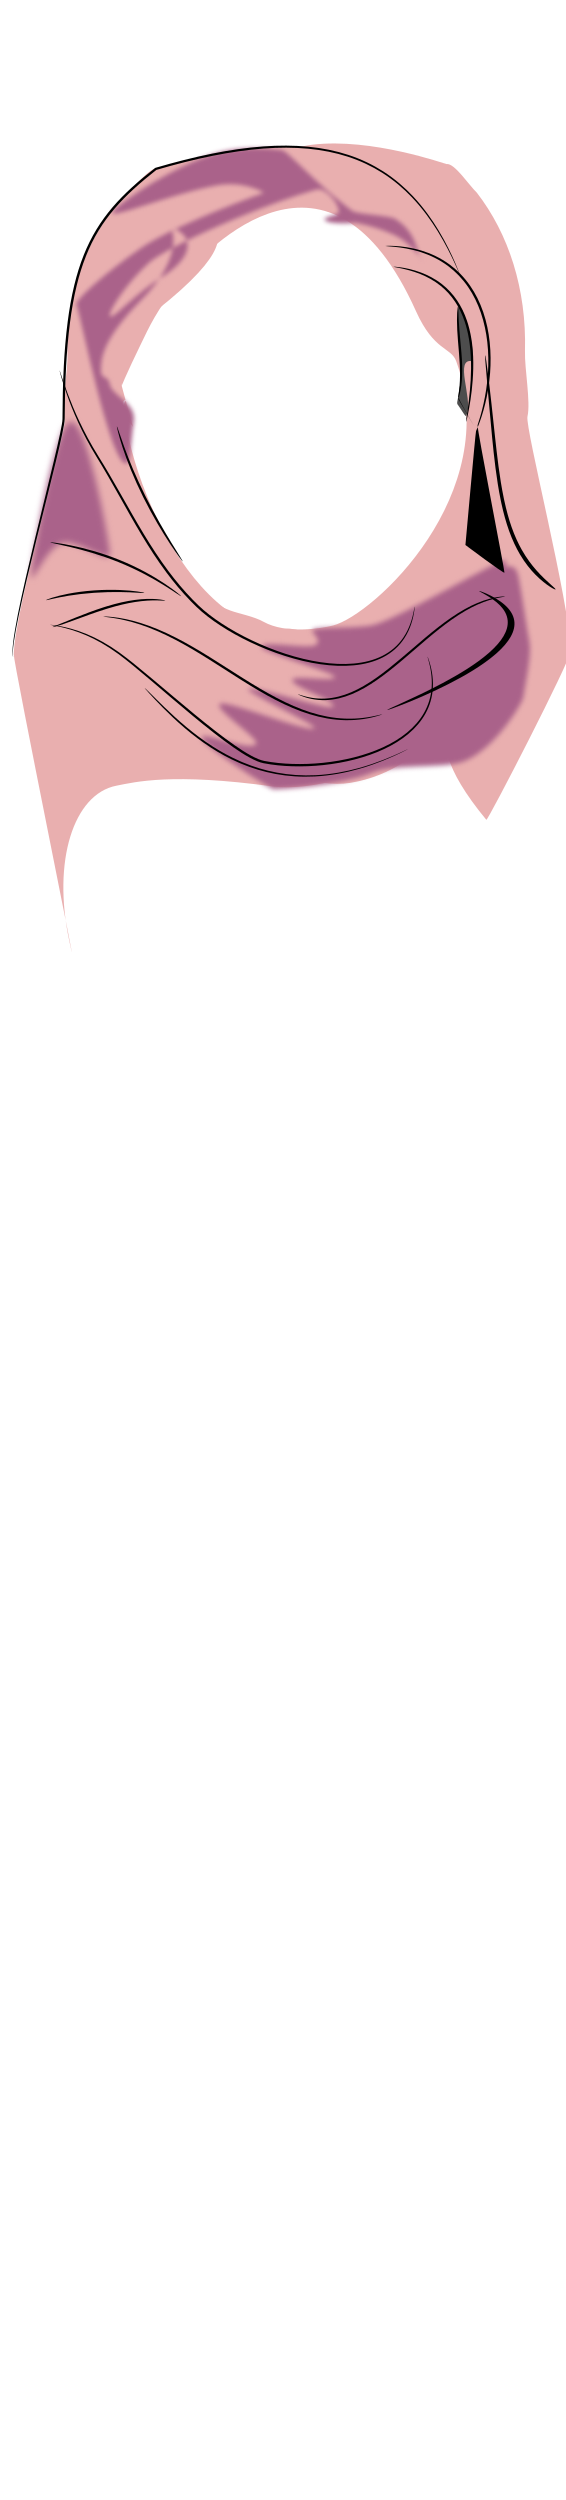
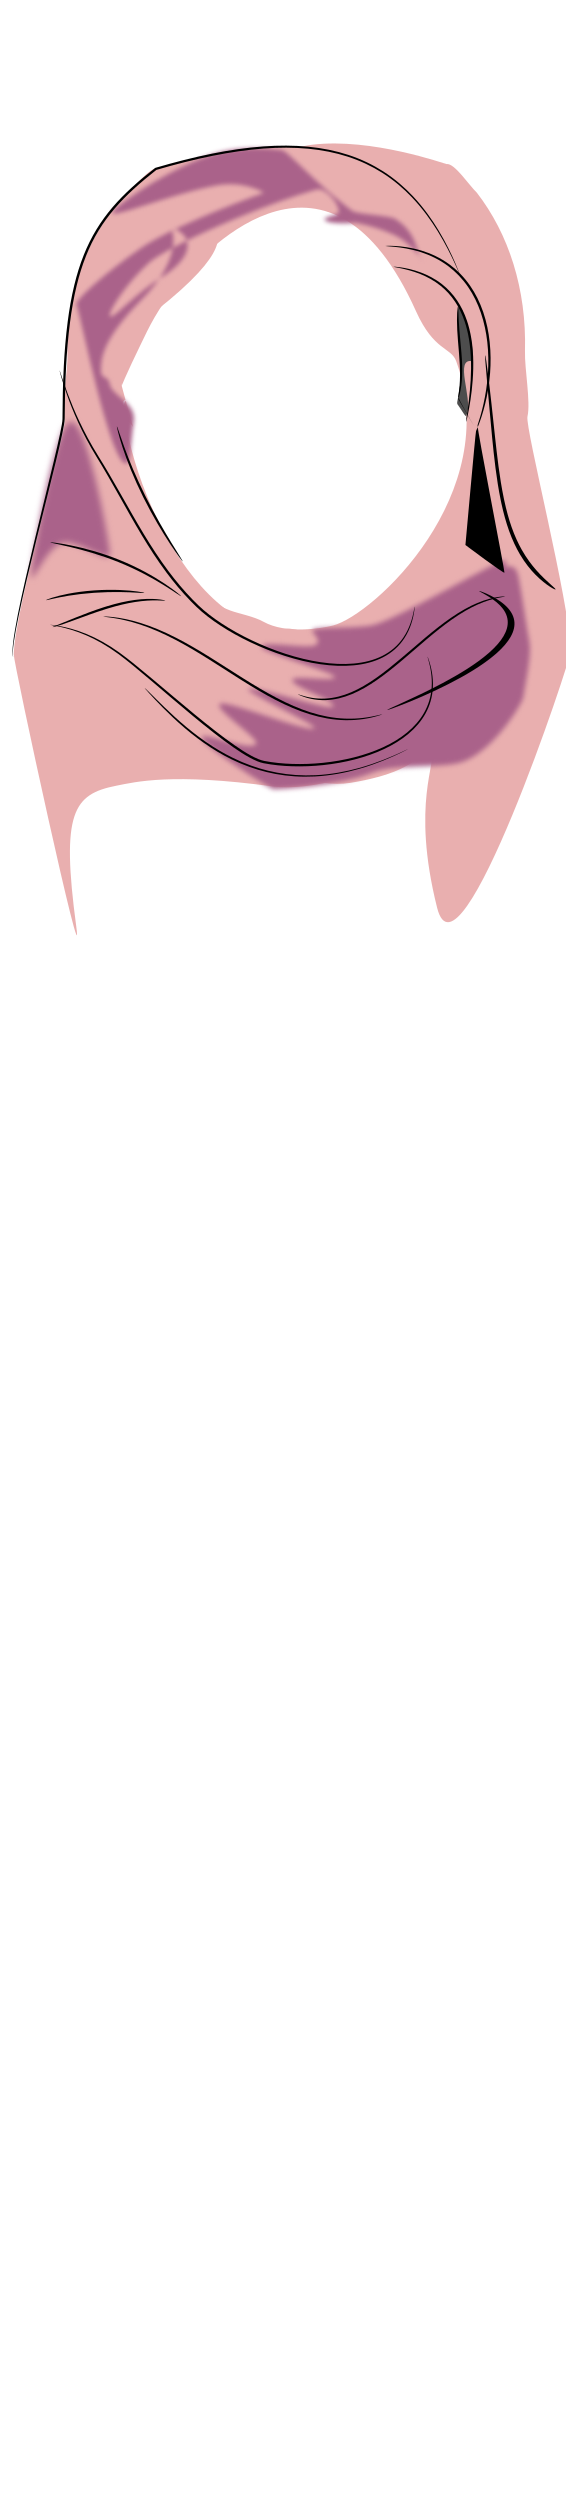
<svg xmlns="http://www.w3.org/2000/svg" id="woman" width="86" height="380" viewBox="198.424 583.794 98 380.048" preserveAspectRatio="xMidYMid meet">
  <defs id="svgEditorDefs">
    <path id="svgEditorClosePathDefs" class="lines" fill="black" style="stroke-width: 0px; stroke: none;" />
    <filter id="filter6073" color-interpolation-filters="sRGB">
      <feGaussianBlur id="feGaussianBlur6075" stdDeviation="12.932" />
    </filter>
    <filter id="filter6017" color-interpolation-filters="sRGB">
      <feGaussianBlur id="feGaussianBlur6019" stdDeviation="8.555" />
    </filter>
    <filter id="filter6041" color-interpolation-filters="sRGB">
      <feGaussianBlur id="feGaussianBlur6043" stdDeviation="10.57" />
    </filter>
  </defs>
  <g transform="matrix(0.040072, 0, 0, 0.037107, 183.7076, 599.9222)">
    <g id="g6103" transform="matrix(1.060049, 0, 0, 1.105819, -725.1187, -569.488)" style="">
-       <path id="path-2" d="M 2210.652 2698.212 C 2178.051 2702.851 2118.885 2608.404 2087.52 2577.732 C 2022.843 2491.356 1971.703 2389.412 1937.751 2275.792 C 1904.241 2163.672 1887.464 2040.192 1890.922 1909.072 C 1892.903 1833.965 1867.119 1694.252 1880.749 1632.442 C 1891.385 1585.956 1710.611 854.182 1703.9 644.112 C 1702.749 608.06 2043.218 -76.505 2048.473 -69.927 C 2404.815 376.093 2074.061 399.858 2103.893 435.605 C 2151.894 493.127 2255.237 143.765 2605.45 85.695 C 2734.02 64.376 2967.129 138.605 3059.928 255.435 C 3151.156 370.295 3104.851 527.875 3103.157 534.125 C 3101.815 539.072 3147.792 661.895 3142.22 778.985 C 3139.968 826.29 3253.655 854.161 3228.057 891.451 C 3215.917 909.132 3193.887 852.374 3091.839 813.376 C 3055.819 799.611 2997.298 789.341 2957.227 766.179 C 2864.488 712.574 2718.936 738.469 2674.774 749.999 C 2507.94 793.549 1976.2 1306.041 2171.182 1865.531 C 2192.404 1926.43 2261.284 1906.495 2335.386 2077.18 C 2686.652 2886.278 3182.223 2351.957 3298.378 2203.153 C 3393.925 2080.749 3423.207 2010.37 3458.899 1934.382 C 3676.739 1470.598 3462.57 1803.528 3534.464 1668.289 C 3554.548 1630.509 3496.085 1608.927 3488.547 1587.096 C 3485.816 1579.184 3535.101 1752.221 3547.834 1817.029 C 3567.351 1916.38 3459.834 2024.206 3433.837 2136.726 C 3425.098 2174.547 3337.332 2116.172 3319.136 2155.74 C 3304.317 2187.964 3268.112 2219.212 3256.41 2246.949 C 3231.648 2305.647 3224.307 2362.279 3202.218 2406.579 C 3159.874 2491.759 3109.674 2542.349 3104.809 2551.379 C 3080.137 2596.919 2942.943 2756.419 2758.796 2779.749 C 2515.827 2810.514 2214.379 2697.669 2210.793 2698.169 L 2210.652 2698.212 Z" style="fill: rgb(233, 175, 175);" transform="matrix(-1, 0, 0, -1, 5062.047, 2867.115)" />
+       <path id="path-2" d="M 2210.652 2698.212 C 2178.051 2702.851 2118.885 2608.404 2087.52 2577.732 C 2022.843 2491.356 1971.703 2389.412 1937.751 2275.792 C 1904.241 2163.672 1887.464 2040.192 1890.922 1909.072 C 1892.903 1833.965 1867.119 1694.252 1880.749 1632.442 C 1891.385 1585.956 1710.611 854.182 1703.9 644.112 C 1702.749 608.06 2159.788 -809.55 2249.204 -440.995 C 2357.375 4.863 2246.116 177.217 2275.948 212.964 C 2323.949 270.486 2255.237 143.765 2605.45 85.695 C 2734.02 64.376 2967.129 138.605 3059.928 255.435 C 3151.156 370.295 3104.851 527.875 3103.157 534.125 C 3101.815 539.072 3147.792 661.895 3142.22 778.985 C 3139.968 826.29 3253.655 854.161 3228.057 891.451 C 3215.917 909.132 3193.887 852.374 3091.839 813.376 C 3055.819 799.611 2997.298 789.341 2957.227 766.179 C 2864.488 712.574 2718.936 738.469 2674.774 749.999 C 2507.94 793.549 1976.2 1306.041 2171.182 1865.531 C 2192.404 1926.43 2261.284 1906.495 2335.386 2077.18 C 2686.652 2886.278 3182.223 2351.957 3298.378 2203.153 C 3393.925 2080.749 3423.207 2010.37 3458.899 1934.382 C 3676.739 1470.598 3462.57 1803.528 3534.464 1668.289 C 3554.548 1630.509 3496.085 1608.927 3488.547 1587.096 C 3485.816 1579.184 3535.101 1752.221 3547.834 1817.029 C 3567.351 1916.38 3459.834 2024.206 3433.837 2136.726 C 3425.098 2174.547 3337.332 2116.172 3319.136 2155.74 C 3304.317 2187.964 3268.112 2219.212 3256.41 2246.949 C 3231.648 2305.647 3224.307 2362.279 3202.218 2406.579 C 3159.874 2491.759 3109.674 2542.349 3104.809 2551.379 C 3080.137 2596.919 2942.943 2756.419 2758.796 2779.749 C 2515.827 2810.514 2214.379 2697.669 2210.793 2698.169 L 2210.652 2698.212 Z" style="fill: rgb(233, 175, 175);" transform="matrix(-1, 0, 0, -1, 5062.047, 2867.115)" />
      <path id="path4951-43-9" d="m2895.4 1182.2c17.458 24.121 35.041 60.107 37.864 49.098 5.044-21.691 7.102-33.901 8.706-47.002 1.91-15.594 3.176-32.45 8.067-68.057 4.918-35.798 17.593-121.85 0.682-207.78-13.806-70.154-40.637-151.55-50.738-135.22-3.295 5.329-3.849 38.325-2.116 74.568 2.527 52.847 13.856 126.72 14.065 192.08 0.138 43.025-10.688 89.5-14.429 118.88-1.332 10.463-4.43 17.871-2.102 23.422z" style="fill:#4d4d4d" />
-       <path id="path4951-8" d="M 1680 183.62 C 1641.813 178.981 1572.51 273.428 1535.77 304.1 C 1460.012 390.476 1400.11 492.42 1360.34 606.04 C 1321.089 718.16 1301.437 841.64 1305.487 972.76 C 1307.807 1047.867 1277.606 1187.58 1293.57 1249.39 C 1306.029 1295.876 1094.28 2027.65 1086.42 2237.72 C 1085.071 2273.772 1381.666 3779.181 1312.854 3447.337 C 1243.336 3112.088 1329.979 2828.879 1504.471 2793.132 C 1583.271 2776.989 1732.225 2738.067 2142.445 2796.137 C 2293.045 2817.456 2566.095 2743.227 2674.795 2626.397 C 2781.655 2511.537 2727.415 2353.957 2725.431 2347.707 C 2723.861 2342.76 2777.715 2219.937 2771.187 2102.847 C 2768.55 2055.542 2747.922 1988.837 2717.937 1951.547 C 2703.717 1933.866 2688.898 2000.332 2657.247 2039.33 C 2631.522 2071.026 2601.433 2092.491 2554.497 2115.653 C 2445.867 2169.258 2275.377 2143.363 2223.647 2131.833 C 2164.169 2118.578 2152.036 2186.778 1980.755 2069.869 C 1616.643 1821.341 1397.133 998.515 1610.728 832.595 C 2303.139 294.732 1510.635 481.666 2193.843 347.691 C 2670.968 254.128 2795.609 604.516 2903.167 768.223 C 2947.377 835.513 3338.472 1081.252 2957.186 1001.133 C 2880.911 985.105 2957.717 1156.623 2934.828 1222.283 C 2920.534 1263.293 2971.482 1286.821 2962.653 1308.652 C 2959.453 1316.564 2986.582 1268.77 3001.495 1203.962 C 3024.357 1104.611 3036.357 957.042 3005.905 844.522 C 2995.669 806.701 2999.73 765.66 2978.416 726.092 C 2961.058 693.868 2918.65 662.62 2904.944 634.883 C 2875.939 576.185 2867.339 519.553 2841.466 475.253 C 2791.866 390.073 2733.066 339.483 2727.366 330.453 C 2698.466 284.913 2537.766 125.413 2322.066 102.083 C 2037.466 71.318 1684.366 184.163 1680.166 183.663 L 1680 183.62 Z" style="fill:#e9afaf" />
+       <path id="path4951-8" d="M 1680 183.62 C 1641.813 178.981 1572.51 273.428 1535.77 304.1 C 1460.012 390.476 1400.11 492.42 1360.34 606.04 C 1321.089 718.16 1301.437 841.64 1305.487 972.76 C 1307.807 1047.867 1277.606 1187.58 1293.57 1249.39 C 1306.029 1295.876 1094.28 2027.65 1086.42 2237.72 C 1085.071 2273.772 1377.7 3665.075 1341.53 3387.966 C 1278.387 2904.208 1329.979 2828.879 1504.471 2793.132 C 1583.271 2776.989 1732.225 2738.067 2142.445 2796.137 C 2293.045 2817.456 2566.095 2743.227 2674.795 2626.397 C 2781.655 2511.537 2727.415 2353.957 2725.431 2347.707 C 2723.861 2342.76 2777.715 2219.937 2771.187 2102.847 C 2768.55 2055.542 2747.922 1988.837 2717.937 1951.547 C 2703.717 1933.866 2688.898 2000.332 2657.247 2039.33 C 2631.522 2071.026 2601.433 2092.491 2554.497 2115.653 C 2445.867 2169.258 2275.377 2143.363 2223.647 2131.833 C 2164.169 2118.578 2152.036 2186.778 1980.755 2069.869 C 1616.643 1821.341 1397.133 998.515 1610.728 832.595 C 2303.139 294.732 1510.635 481.666 2193.843 347.691 C 2670.968 254.128 2795.609 604.516 2903.167 768.223 C 2947.377 835.513 3338.472 1081.252 2957.186 1001.133 C 2880.911 985.105 2957.717 1156.623 2934.828 1222.283 C 2920.534 1263.293 2971.482 1286.821 2962.653 1308.652 C 2959.453 1316.564 2986.582 1268.77 3001.495 1203.962 C 3024.357 1104.611 3036.357 957.042 3005.905 844.522 C 2995.669 806.701 2999.73 765.66 2978.416 726.092 C 2961.058 693.868 2918.65 662.62 2904.944 634.883 C 2875.939 576.185 2867.339 519.553 2841.466 475.253 C 2791.866 390.073 2733.066 339.483 2727.366 330.453 C 2698.466 284.913 2537.766 125.413 2322.066 102.083 C 2037.466 71.318 1684.366 184.163 1680.166 183.663 L 1680 183.62 Z" style="fill:#e9afaf" />
      <path id="path4951" d="M 1320.2 1255.8 C 1252.804 1255.8 1156.71 1867.89 1156.71 1910.58 C 1156.71 1953.264 1228.603 1766.38 1296 1766.38 C 1363.396 1766.38 1478.43 1858.346 1478.43 1815.662 C 1478.43 1807.521 1475.126 1782.121 1469.31 1746.34 C 1444.634 1594.516 1374.74 1255.802 1320.2 1255.802 L 1320.2 1255.8 Z" style="filter: url(#filter6073); fill: rgb(170, 98, 138);" />
      <path id="path4951-4" d="M 1481.58 812.595 C 1460.681 814.069 1527.564 692.375 1634.6 588.895 C 1714.073 512.066 2125.23 331.065 2323.67 275.935 C 2351.517 268.199 2409.668 326.572 2412.482 370.216 C 2413.552 386.818 2345.111 391.448 2354.179 403.934 C 2370.542 426.464 2476.588 417.625 2477.959 416.857 C 2480.035 415.691 2568.83 434.085 2640.289 469.438 C 2712.994 505.408 2762.879 590.038 2750.159 574.268 C 2728.071 546.893 2733.413 457.208 2640.709 399.838 C 2619.408 386.658 2484.159 380.276 2466.629 366.599 C 2305.759 241.059 2195.439 103.099 2176.609 109.599 C 2174.845 110.208 2024.709 82.496 1890.959 129.975 C 1696.279 199.083 1494.499 353.485 1488.329 372.065 C 1477.559 404.437 1729.649 293.751 1914.699 259.025 C 2024.679 238.386 2109.119 289.226 2105.729 290.471 C 1970.029 340.38 1713.669 446.551 1607.349 522.181 C 1463.109 624.781 1333.989 743.671 1342.299 763.321 C 1358.909 802.64 1477.469 1433.131 1544.869 1433.131 C 1564.144 1433.131 1562.575 1351.05 1575.959 1256.961 C 1587.81 1173.656 1485.057 1148.901 1477.181 1095.401 C 1472.07 1060.695 1441.178 1078.916 1442.347 1040.351 C 1443.436 1004.413 1434.22 922.284 1609.6 739.494 C 1773.88 568.264 1732.979 455.925 1732.979 449.805 C 1732.979 421.348 1900.19 508.666 1686.76 648.656 C 1580.06 718.645 1503.99 811.006 1481.58 812.586 L 1481.58 812.595 Z" style="filter: url(#filter6017); fill: rgb(170, 98, 138);" />
      <path id="path4951-44" d="M 3092.765 1840.841 C 3061.746 1835.466 2631.907 2104.76 2538.76 2117.74 C 2437.88 2131.789 2302.74 2119.656 2302.74 2140.707 C 2302.74 2144.301 2357.559 2194.421 2303.361 2203.09 C 2250.289 2211.579 2088.071 2178.311 2097.891 2210.301 C 2103.273 2227.83 2401.121 2319.562 2396.441 2334.461 C 2389.139 2357.727 2220.811 2322.297 2222.131 2347.869 C 2223.605 2376.456 2407.221 2437.613 2388.881 2459.259 C 2372.573 2478.5 2053.281 2363.693 2042.151 2385.048 C 2034.914 2398.938 2324.861 2538.388 2313.361 2549.918 C 2289.707 2573.66 1941.121 2423.028 1925.511 2448.588 C 1908.371 2476.654 2092.121 2594.658 2074.461 2616.988 C 2047.9 2650.563 1855.011 2561.497 1852.321 2589.134 C 1849.352 2619.656 2134.221 2807.644 2145.761 2807.644 C 2170.052 2807.644 2419.581 2793.296 2548.011 2738.53 C 2640.336 2699.161 2830.977 2721.146 2911.657 2693.85 C 3047.055 2648.041 3164.298 2437.119 3164.298 2419.529 C 3164.298 2404.226 3200.604 2245.405 3189.18 2187.058 C 3182.215 2151.487 3153.568 1953.095 3144.854 1911.764 C 3132.344 1852.432 3105.635 1870.903 3092.765 1868.673 L 3092.765 1840.841 Z" style="filter:url(#filter6041);fill:#aa628a" />
      <path id="path3116" style="color:#000000;fill:#000000" d="m2633.9 602.21c0.042-0.333 2.808-0.337 8.046 0.073s12.951 1.233 22.837 2.758c9.886 1.525 21.948 3.752 35.781 7.171 13.833 3.419 29.44 8.032 46.251 14.54 13.53 5.239 27.82 11.744 42.367 19.872 14.546 8.128 29.348 17.881 43.744 29.605 11.267 9.182 22.238 19.559 32.625 31.095s20.19 24.233 29.109 37.979c8.211 12.66 15.68 26.169 22.34 40.37 6.66 14.2 12.513 29.092 17.531 44.469 1.64 5.025 3.194 10.101 4.663 15.223 7.886 27.493 12.97 55.026 16.202 81.745 4.496 37.146 5.483 72.771 4.78 105.72-0.72 33.674-3.158 64.585-6.184 91.97-3.026 27.386-6.638 51.248-9.998 70.878-3.361 19.63-6.473 35.029-8.798 45.505-2.326 10.476-3.867 16.03-4.344 15.94-0.477-0.089 0.14-5.816 1.588-16.433 1.448-10.617 3.728-26.126 6.319-45.804 2.592-19.679 5.497-43.529 7.904-70.813s4.31-58.002 4.604-91.377c0.289-32.65-0.983-67.832-5.596-104.39-3.32-26.291-8.369-53.3-16.084-80.191-1.437-5.01-2.955-9.972-4.554-14.882-4.893-15.018-10.562-29.545-16.988-43.387-6.426-13.842-13.609-26.998-21.497-39.321-8.556-13.374-17.954-25.757-27.912-37.04s-20.476-21.465-31.283-30.512c-13.803-11.563-28.053-21.279-42.098-29.471-14.045-8.191-27.885-14.858-41.018-20.332-16.326-6.806-31.55-11.812-45.076-15.689-13.526-3.877-25.358-6.625-35.063-8.712-9.705-2.087-17.287-3.513-22.419-4.549-5.132-1.036-7.817-1.684-7.776-2.017z" />
      <path id="path3120" style="color:#000000;fill:#000000" d="m2904.5 632.72c-0.191 0.075-2.039-4.109-5.549-12.265-3.51-8.157-8.68-20.289-15.719-36.015-7.039-15.726-15.943-35.05-27.157-57.436s-24.734-47.84-41.296-75.593c-12.969-21.73-27.822-44.874-45.046-68.789-17.225-23.915-36.821-48.606-59.411-73.167-16.747-18.21-35.161-36.327-55.393-53.844-20.232-17.518-42.283-34.437-66.277-50.138-20.675-13.533-42.788-26.141-66.24-37.542-23.451-11.401-48.241-21.595-74.2-30.29-24.927-8.351-50.916-15.333-77.789-20.911-26.874-5.578-54.633-9.753-83.047-12.539-29.265-2.869-59.224-4.286-89.741-4.355-30.518-0.069-61.594 1.208-93.07 3.661-33.563 2.617-67.586 6.569-101.99 11.708-34.401 5.139-69.18 11.465-104.25 18.776-37.755 7.829-75.849 16.81-114.23 26.8-38.384 9.99-77.058 20.987-115.98 32.807-31.521 25.679-62.768 52.409-92.795 81.011-27.517 26.103-54.019 53.777-78.486 83.526-23.251 28.269-44.641 58.442-63.514 90.401-0.247 0.418-0.493 0.836-0.739 1.254-20.02 34.064-36.892 69.638-50.957 105.94-16.075 41.492-28.541 83.92-38.526 126.43-12.007 51.122-20.463 102.36-26.883 153.05-7.967 62.913-12.788 124.99-16.02 185.73-4.104 77.132-5.609 152.11-5.972 224.42-0.024 3.508-0.353 6.882-0.731 10.121-0.546 4.751-1.249 9.436-2.002 14.066-2.169 13.345-4.772 26.475-7.436 39.448-3.667 17.856-7.531 35.467-11.431 52.86-4.862 21.685-9.799 43.042-14.72 64.078-12.396 52.992-24.684 103.97-36.46 152.83-14.518 60.233-28.298 117.24-41.065 170.7-14.747 61.749-28.153 118.76-39.954 170.5-6.56 28.762-12.641 55.888-18.172 81.292-5.532 25.404-10.516 49.084-14.948 70.94-4.729 23.324-8.812 44.568-12.208 63.615-3.543 19.87-6.339 37.339-8.355 52.269-1.047 7.754-1.884 14.819-2.512 21.174-0.652 6.613-1.077 12.452-1.287 17.492-0.227 5.478-0.198 9.999 0.011 13.536 0.094 1.566 0.208 2.94 0.345 4.112 0.137 1.172 0.295 2.144 0.441 2.921 0.29 1.554 0.503 2.335 0.421 2.363-0.082 0.028-0.457-0.701-0.92-2.242-0.231-0.77-0.477-1.745-0.703-2.926-0.225-1.181-0.426-2.568-0.602-4.142-0.401-3.564-0.623-8.143-0.58-13.662 0.04-5.083 0.296-10.975 0.784-17.633 0.469-6.401 1.149-13.515 2.042-21.314 1.719-15.016 4.224-32.584 7.484-52.536 3.125-19.129 6.942-40.459 11.412-63.861 4.189-21.928 8.937-45.683 14.238-71.158 5.302-25.476 11.158-52.673 17.5-81.497 11.409-51.858 24.446-108.99 38.846-170.83 12.467-53.546 25.965-110.63 40.218-170.92 11.562-48.911 23.646-99.925 35.848-152.92 4.844-21.039 9.703-42.387 14.488-64.051 3.839-17.38 7.638-34.953 11.236-52.743 2.617-12.942 5.16-25.961 7.258-39.109 0.727-4.562 1.399-9.112 1.907-13.658 0.347-3.151 0.649-6.202 0.648-9.147 0.168-72.404 1.507-147.53 5.478-224.88 3.126-60.905 7.872-123.22 15.798-186.45 6.385-50.949 14.85-102.53 26.915-154.09 10.033-42.88 22.61-85.755 38.865-127.77 14.227-36.772 31.327-72.834 51.642-107.41 0.25-0.425 0.5-0.849 0.75-1.273 19.156-32.433 40.847-63.026 64.416-91.658 24.798-30.123 51.594-58.083 79.366-84.387 30.87-29.12 62.885-56.286 95.102-82.318 39.333-11.969 78.434-23.106 117.25-33.225 38.818-10.118 77.354-19.217 115.55-27.152 35.241-7.282 70.211-13.569 104.82-18.659 34.608-5.09 68.855-8.983 102.66-11.534 31.698-2.393 63.018-3.591 93.792-3.426 30.775 0.165 61.004 1.692 90.548 4.686 28.69 2.907 56.728 7.23 83.881 12.977 27.152 5.748 53.419 12.92 78.618 21.478 26.246 8.916 51.294 19.351 74.976 31.007s45.998 24.532 66.848 38.34c24.193 16.024 46.387 33.257 66.715 51.077 20.329 17.82 38.793 36.228 55.552 54.715 22.601 24.932 42.145 49.951 59.271 74.16s31.834 47.613 44.627 69.576c16.338 28.049 29.591 53.754 40.511 76.363s19.502 42.127 26.203 58.031c6.7 15.904 11.515 28.198 14.658 36.51 3.144 8.312 4.616 12.644 4.425 12.719z" />
      <path id="path3892" style="color: rgb(0, 0, 0); fill: rgb(0, 0, 0);" d="M 1707.13 2172.682 C 1707.681 2172.613 1712.061 2182.693 1719.697 2201.178 C 1723.515 2210.42 1728.15 2221.762 1733.598 2234.979 C 1739.047 2248.192 1745.307 2263.281 1752.469 2279.997 L 1752.469 2279.997 C 1759.564 2296.558 1767.537 2314.723 1776.549 2334.237 C 1785.562 2353.752 1795.611 2374.617 1806.953 2396.559 C 1816.442 2414.918 1826.83 2434.035 1838.334 2453.719 C 1849.838 2473.403 1862.462 2493.653 1876.465 2514.261 C 1899.481 2548.132 1926.184 2583.001 1958.323 2617.495 C 1960.719 2620.066 1963.136 2622.624 1965.573 2625.168 C 1982.448 2642.792 2000.301 2659.769 2019.165 2675.872 C 2038.029 2691.975 2057.905 2707.203 2078.738 2721.388 C 2100.145 2735.964 2122.554 2749.418 2145.728 2761.546 C 2169.961 2774.232 2195.028 2785.466 2220.411 2795.13 C 2250.181 2806.466 2280.442 2815.591 2309.96 2822.758 C 2339.475 2829.927 2368.248 2835.139 2395.335 2838.803 C 2414.254 2841.363 2432.339 2843.192 2449.343 2844.5 C 2466.349 2845.807 2482.274 2846.594 2496.935 2847.046 C 2514.716 2847.592 2530.643 2847.651 2544.504 2847.506 C 2558.362 2847.36 2570.157 2847.012 2579.717 2846.665 C 2589.278 2846.32 2596.609 2845.979 2601.557 2845.772 C 2606.506 2845.565 2609.074 2845.495 2609.099 2845.616 C 2609.127 2845.734 2606.61 2846.042 2601.701 2846.48 C 2596.789 2846.918 2589.484 2847.49 2579.922 2848.058 C 2570.359 2848.627 2558.538 2849.194 2544.616 2849.551 C 2530.692 2849.906 2514.663 2850.051 2496.73 2849.695 C 2481.941 2849.401 2465.858 2848.764 2448.655 2847.592 C 2431.454 2846.42 2413.134 2844.713 2393.94 2842.258 C 2366.449 2838.739 2337.211 2833.637 2307.186 2826.528 C 2277.162 2819.419 2246.351 2810.303 2216.019 2798.915 C 2190.17 2789.211 2164.65 2777.907 2140.005 2765.128 C 2116.438 2752.904 2093.666 2739.341 2071.951 2724.644 C 2050.823 2710.344 2030.684 2694.993 2011.601 2678.764 C 1992.52 2662.536 1974.494 2645.432 1957.5 2627.687 C 1955.046 2625.124 1952.614 2622.548 1950.202 2619.96 C 1917.848 2585.235 1891.079 2550.149 1868.136 2516.097 C 1854.175 2495.377 1841.635 2475.023 1830.251 2455.243 C 1818.867 2435.465 1808.638 2416.262 1799.341 2397.823 C 1788.228 2375.782 1778.449 2354.83 1769.747 2335.237 C 1761.046 2315.643 1753.42 2297.406 1746.704 2280.777 L 1746.704 2280.777 C 1739.925 2263.99 1734.078 2248.836 1729.071 2235.558 C 1724.063 2222.28 1719.894 2210.875 1716.563 2201.57 C 1709.902 2182.96 1706.579 2172.749 1707.13 2172.681 Z" transform="matrix(0.925192, -0.404304, 0.356218, 0.925192, -733.1245, 1060.388)" />
      <path id="path4152" style="color: rgb(0, 0, 0); fill: rgb(0, 0, 0);" d="M 1456.3 1310.001 C 1456.92 1309.698 1461.313 1317.318 1469.045 1331.158 C 1476.777 1344.998 1487.886 1365.044 1502.238 1389.431 C 1516.59 1413.818 1534.211 1442.535 1554.805 1473.753 C 1575.399 1504.971 1598.977 1538.682 1624.824 1573.224 C 1625.846 1574.589 1626.869 1575.953 1627.89 1577.312 C 1653.465 1611.322 1678.804 1642.927 1702.42 1671.178 C 1726.036 1699.429 1747.919 1724.332 1766.505 1745.052 C 1785.091 1765.772 1800.37 1782.319 1810.838 1793.846 C 1821.306 1805.372 1826.953 1811.891 1826.47 1812.374 C 1825.987 1812.857 1819.418 1807.258 1808.085 1796.545 C 1796.752 1785.832 1780.665 1769.991 1761.359 1749.822 C 1742.053 1729.653 1719.537 1705.146 1695.428 1677.107 C 1671.318 1649.069 1645.625 1617.491 1619.901 1583.324 C 1618.874 1581.959 1617.846 1580.59 1616.818 1579.216 C 1590.836 1544.5 1567.356 1510.436 1547.079 1478.776 C 1526.802 1447.115 1509.718 1417.864 1496.09 1392.92 C 1482.462 1367.976 1472.266 1347.349 1465.58 1332.928 C 1458.894 1318.507 1455.681 1310.306 1456.3 1310.003 Z" transform="matrix(0.979922, 0.212412, -0.187149, 0.979922, 325.1314, -317.2995)" />
      <path id="path4156" style="color: rgb(0, 0, 0); fill: rgb(0, 0, 0);" d="M 1273.3 1039.5 C 1273.484 1039.449 1274.308 1041.719 1275.764 1046.178 C 1277.22 1050.636 1279.31 1057.284 1282.079 1065.97 C 1287.616 1083.343 1295.837 1108.896 1307.587 1141.219 C 1319.337 1173.543 1334.633 1212.647 1354.755 1256.729 C 1374.878 1300.809 1399.842 1349.87 1431.152 1401.599 C 1446.317 1426.659 1461.695 1453.081 1477.337 1480.692 C 1492.979 1508.302 1508.885 1537.102 1525.209 1566.855 C 1539.514 1592.928 1554.146 1619.737 1569.296 1647.078 C 1584.446 1674.42 1600.113 1702.294 1616.554 1730.462 C 1646.789 1782.258 1679.641 1835.092 1716.964 1886.832 C 1746.782 1928.17 1779.515 1968.792 1815.702 2007.322 C 1823.102 2015.201 1830.598 2022.941 1838.188 2030.533 C 1867.375 2059.742 1899.838 2084.845 1933.089 2107.517 C 1973.059 2134.759 2014.365 2158.267 2055.799 2178.779 C 2102.119 2201.708 2148.632 2220.827 2194.499 2236.179 C 2218.836 2244.323 2242.993 2251.419 2266.851 2257.363 C 2290.709 2263.306 2314.269 2268.096 2337.419 2271.687 C 2361.12 2275.36 2384.406 2277.798 2407.04 2278.79 C 2429.674 2279.781 2451.656 2279.326 2472.807 2277.356 C 2494.233 2275.363 2514.762 2271.786 2534.027 2266.56 C 2553.857 2261.18 2572.343 2254.054 2589.04 2245.397 C 2607.036 2236.067 2622.945 2224.963 2636.505 2212.877 C 2636.505 2212.877 2636.505 2212.877 2636.505 2212.877 C 2644.464 2205.786 2651.622 2198.357 2658.037 2190.801 C 2664.452 2183.245 2670.126 2175.561 2675.131 2167.921 C 2681.914 2157.568 2687.482 2147.305 2692.138 2137.456 C 2696.794 2127.606 2700.537 2118.168 2703.62 2109.361 C 2707.633 2097.894 2710.54 2087.494 2712.782 2078.414 C 2715.024 2069.334 2716.599 2061.572 2717.789 2055.286 C 2718.979 2049 2719.784 2044.189 2720.358 2040.96 C 2720.932 2037.731 2721.276 2036.083 2721.435 2036.102 C 2721.594 2036.121 2721.563 2037.806 2721.298 2041.081 C 2721.032 2044.357 2720.531 2049.226 2719.635 2055.59 C 2718.738 2061.955 2717.448 2069.818 2715.474 2079.034 C 2713.5 2088.251 2710.844 2098.823 2707.054 2110.518 C 2704.142 2119.502 2700.548 2129.146 2696.007 2139.24 C 2691.467 2149.334 2685.98 2159.879 2679.229 2170.558 C 2674.244 2178.441 2668.564 2186.382 2662.108 2194.208 C 2655.652 2202.035 2648.419 2209.747 2640.344 2217.131 L 2640.344 2217.131 C 2626.582 2229.71 2610.391 2241.304 2592.021 2251.075 C 2574.982 2260.136 2556.117 2267.632 2535.89 2273.311 C 2516.243 2278.829 2495.328 2282.662 2473.532 2284.855 C 2452.026 2287.018 2429.689 2287.645 2406.716 2286.798 C 2383.743 2285.951 2360.135 2283.63 2336.145 2280.04 C 2312.709 2276.537 2288.866 2271.82 2264.736 2265.934 C 2240.606 2260.048 2216.187 2252.99 2191.607 2244.869 C 2145.278 2229.564 2098.298 2210.431 2051.527 2187.423 C 2009.698 2166.847 1967.955 2143.189 1927.517 2115.704 C 1893.885 2092.856 1860.925 2067.384 1831.12 2037.601 C 1823.453 2029.935 1815.884 2022.121 1808.414 2014.167 C 1771.884 1975.27 1738.903 1934.293 1708.928 1892.617 C 1671.413 1840.459 1638.502 1787.297 1608.328 1735.237 C 1591.917 1706.931 1576.309 1678.944 1561.244 1651.509 C 1546.179 1624.074 1531.658 1597.191 1517.484 1571.058 C 1501.31 1541.237 1485.58 1512.386 1470.136 1484.731 C 1454.692 1457.076 1439.532 1430.617 1424.602 1405.518 L 1424.602 1405.518 C 1393.51 1353.248 1368.884 1303.708 1349.19 1259.218 C 1329.496 1214.722 1314.72 1175.262 1303.55 1142.628 C 1292.38 1109.998 1284.802 1084.19 1279.944 1066.589 C 1277.515 1057.788 1275.775 1051.034 1274.676 1046.471 C 1273.577 1041.908 1273.117 1039.536 1273.302 1039.485 Z" />
      <path id="path4160" style="color: rgb(0, 0, 0); fill: rgb(0, 0, 0);" d="M 3021.753 971.478 C 3021.601 972.445 3023.408 974.86 3026.959 978.657 C 3030.51 982.454 3035.805 987.635 3042.593 994.323 C 3049.38 1001.011 3057.661 1009.205 3067.119 1019.241 C 3076.576 1029.279 3087.213 1041.157 3098.63 1055.464 C 3107.475 1066.548 3116.79 1079.105 3126.272 1093.497 C 3135.754 1107.892 3145.405 1124.122 3154.844 1142.646 C 3168.819 1170.054 3182.323 1202.637 3193.957 1240.415 C 3204.252 1273.808 3213.082 1311.361 3220.337 1351.607 C 3221.121 1355.954 3221.89 1360.329 3222.64 1364.734 C 3230.195 1409.037 3235.654 1453.776 3240.079 1497.417 C 3244.502 1541.055 3247.899 1583.588 3251.028 1623.701 C 3254.997 1674.856 3258.484 1722.208 3261.75 1764.347 C 3265.014 1806.485 3268.052 1843.405 3270.807 1873.823 C 3273.561 1904.241 3276.02 1928.161 3277.949 1944.401 C 3279.878 1960.64 3281.263 1969.204 3281.907 1968.939 C 3282.548 1968.674 3282.405 1959.602 3281.653 1942.939 C 3280.899 1926.275 3279.553 1902.017 3277.817 1871.328 C 3276.082 1840.638 3273.969 1803.511 3271.503 1761.144 C 3269.037 1718.773 3266.222 1671.157 3262.761 1619.59 C 3260.062 1579.152 3256.954 1536.025 3252.641 1491.397 C 3248.328 1446.769 3242.801 1400.643 3234.979 1354.569 C 3234.201 1349.991 3233.405 1345.436 3232.59 1340.908 C 3225.007 1298.877 3215.592 1259.507 3204.539 1224.434 C 3192.022 1184.772 3177.537 1151 3162.589 1123.045 C 3152.5 1104.199 3142.256 1087.941 3132.235 1073.771 C 3122.214 1059.6 3112.414 1047.516 3103.129 1037.089 C 3091.156 1023.634 3080.037 1012.86 3070.15 1004.111 C 3060.263 995.362 3051.607 988.641 3044.471 983.552 C 3037.336 978.464 3031.722 975.01 3027.865 973.02 C 3024.006 971.03 3021.902 970.504 3021.751 971.471 Z" transform="matrix(-0.99958, 0.030885, -0.027211, -0.99958, 6342.732, 2841.979)" />
      <path id="path4168" style="color:#000000;fill:#000000" d="M 2964.049 1276.003 C 2963.603 1275.893 2898.126 1156.926 2898.723 1152.407 C 2899.319 1147.889 2900.33 1141.313 2901.421 1132.943 C 2902.513 1124.574 2903.677 1114.408 2904.582 1102.726 C 2905.487 1091.044 2906.127 1077.844 2906.283 1063.465 C 2906.435 1049.384 2906.13 1034.168 2905.394 1018.098 C 2904.658 1002.028 2903.495 985.105 2902.13 967.621 C 2902.062 966.746 2901.992 965.869 2901.923 964.991 C 2900.561 947.745 2899.122 931.001 2897.884 915.023 C 2896.646 899.045 2895.61 883.833 2894.918 869.672 C 2894.183 854.657 2893.841 840.82 2893.849 828.535 C 2893.859 816.25 2894.211 805.516 2894.743 796.68 C 2895.274 787.843 2895.974 780.904 2896.641 776.184 C 2897.308 771.464 2897.932 768.963 2898.4 768.992 C 2898.868 769.021 2899.15 771.577 2899.343 776.319 C 2899.537 781.06 2899.651 787.987 2899.872 796.77 C 2900.092 805.553 2900.426 816.193 2901.022 828.362 C 2901.618 840.531 2902.482 854.23 2903.634 869.121 C 2904.722 883.167 2906.068 898.28 2907.519 914.21 C 2908.97 930.14 2910.524 946.887 2911.892 964.203 C 2911.962 965.085 2912.031 965.965 2912.099 966.845 C 2913.463 984.407 2914.504 1001.478 2915.01 1017.729 C 2915.517 1033.979 2915.486 1049.409 2914.908 1063.687 C 2914.318 1078.276 2913.135 1091.656 2911.609 1103.454 C 2910.084 1115.252 2908.223 1125.469 2906.384 1133.814 C 2904.545 1142.159 2902.737 1148.635 2901.31 1152.997 C 2899.883 1157.359 2898.846 1159.61 2898.4 1159.5 L 2964.049 1276.003 Z" />
      <path id="path4180" style="color: rgb(0, 0, 0); fill: rgb(0, 0, 0);" d="M 1769.5 1993.4 C 1769.076 1993.944 1762.226 1989.348 1749.973 1980.933 C 1737.72 1972.518 1720.037 1960.31 1697.697 1946.026 C 1675.357 1931.742 1648.343 1915.402 1617.534 1898.785 C 1586.725 1882.168 1552.115 1865.292 1514.884 1849.7 C 1514.615 1849.587 1514.345 1849.474 1514.076 1849.362 C 1476.924 1833.832 1440.738 1821.024 1407.426 1810.565 C 1374.116 1800.107 1343.689 1791.98 1318.005 1785.639 C 1292.321 1779.298 1271.381 1774.723 1256.919 1771.475 C 1242.457 1768.227 1234.47 1766.283 1234.583 1765.603 C 1234.696 1764.924 1242.901 1765.573 1257.617 1767.652 C 1272.332 1769.732 1293.561 1773.264 1319.58 1778.755 C 1345.599 1784.245 1376.409 1791.714 1410.119 1801.766 C 1443.829 1811.818 1480.431 1824.473 1517.929 1840.135 C 1518.201 1840.249 1518.473 1840.363 1518.745 1840.477 C 1556.325 1856.217 1591.141 1873.507 1621.965 1890.709 C 1652.788 1907.911 1679.627 1925.005 1701.606 1940.136 C 1723.585 1955.267 1740.725 1968.414 1752.302 1977.818 C 1758.09 1982.519 1762.49 1986.289 1765.394 1988.942 C 1768.298 1991.594 1769.71 1993.129 1769.498 1993.401 Z" />
      <path id="path4184" style="color: rgb(0, 0, 0); fill: rgb(0, 0, 0);" d="M 1704.5 2011.7 C 1704.427 2012.168 1701.247 2012.099 1695.379 2011.791 C 1689.51 2011.483 1680.948 2010.958 1670.085 2010.769 C 1659.221 2010.579 1646.051 2010.745 1631.021 2011.766 C 1615.991 2012.788 1599.097 2014.677 1580.905 2017.656 C 1564.248 2020.389 1546.493 2024.029 1527.982 2028.587 C 1509.471 2033.146 1490.204 2038.62 1470.505 2044.812 C 1466.19 2046.169 1461.91 2047.541 1457.669 2048.924 C 1436.204 2055.927 1415.706 2063.247 1396.456 2070.35 C 1377.207 2077.454 1359.205 2084.336 1342.783 2090.592 C 1323.17 2098.064 1305.781 2104.623 1291.264 2109.794 C 1276.969 2114.886 1265.45 2118.642 1257.458 2120.932 C 1249.465 2123.222 1245.017 2124.1 1244.839 2123.564 C 1244.66 2123.028 1248.759 2121.121 1256.381 2117.887 C 1264.003 2114.653 1275.13 2110.039 1289.088 2104.18 C 1303.259 2098.231 1320.334 2090.995 1339.744 2082.949 C 1355.996 2076.212 1373.89 2068.927 1393.121 2061.511 C 1412.353 2054.096 1432.924 2046.554 1454.56 2039.436 C 1458.833 2038.03 1463.149 2036.639 1467.504 2035.269 C 1487.386 2029.016 1506.913 2023.587 1525.718 2019.175 C 1544.524 2014.763 1562.607 2011.369 1579.58 2008.975 C 1598.12 2006.356 1615.362 2004.966 1630.675 2004.544 C 1645.988 2004.122 1659.373 2004.656 1670.353 2005.608 C 1681.333 2006.56 1689.913 2007.911 1695.721 2009.084 C 1701.529 2010.257 1704.571 2011.232 1704.499 2011.699 Z" />
      <path id="path4188" style="color: rgb(0, 0, 0); fill: rgb(0, 0, 0);" d="M 1619 1979.2 C 1618.936 1979.658 1616.353 1979.737 1611.579 1979.542 C 1606.806 1979.347 1599.841 1978.882 1591 1978.331 C 1582.159 1977.78 1571.441 1977.146 1559.162 1976.621 C 1546.883 1976.095 1533.042 1975.68 1517.969 1975.518 C 1503.147 1975.359 1487.136 1975.447 1470.257 1975.908 C 1453.377 1976.37 1435.63 1977.205 1417.341 1978.49 C 1415.806 1978.598 1414.275 1978.709 1412.748 1978.822 C 1393.902 1980.217 1375.73 1981.997 1358.587 1984.066 C 1341.444 1986.135 1325.331 1988.493 1310.579 1990.954 C 1296.658 1993.277 1283.95 1995.684 1272.729 1998.003 C 1261.509 2000.323 1251.775 2002.552 1243.767 2004.443 C 1235.76 2006.334 1229.476 2007.882 1225.152 2008.832 C 1220.828 2009.783 1218.462 2010.13 1218.321 2009.708 C 1218.181 2009.287 1220.276 2008.12 1224.369 2006.381 C 1228.463 2004.643 1234.558 2002.338 1242.433 1999.731 C 1250.308 1997.125 1259.965 1994.224 1271.158 1991.296 C 1282.352 1988.367 1295.083 1985.416 1309.056 1982.635 C 1323.868 1979.687 1340.088 1976.933 1357.368 1974.581 C 1374.648 1972.229 1392.987 1970.28 1412.004 1968.852 C 1413.545 1968.736 1415.09 1968.624 1416.639 1968.515 C 1435.097 1967.218 1453.019 1966.496 1470.057 1966.26 C 1487.095 1966.023 1503.25 1966.271 1518.185 1966.858 C 1533.371 1967.454 1547.304 1968.401 1559.639 1969.536 C 1571.973 1970.672 1582.709 1971.992 1591.527 1973.289 C 1600.345 1974.585 1607.245 1975.853 1611.925 1976.893 C 1616.605 1977.934 1619.064 1978.742 1619 1979.2 Z" />
      <path id="path4192" style="color: rgb(0, 0, 0); fill: rgb(0, 0, 0);" d="M 2984.243 1971 C 2985.039 1970.817 2988.768 1971.928 2994.956 1974.29 C 3001.144 1976.652 3009.788 1980.269 3019.976 1985.17 C 3030.168 1990.07 3041.899 1996.257 3053.897 2003.764 C 3065.898 2011.27 3078.156 2020.101 3089.081 2030.23 C 3098.844 2039.291 3107.515 2049.371 3114.173 2060.348 C 3120.831 2071.325 3125.468 2083.201 3127.349 2095.758 C 3128.935 2106.355 3128.62 2117.427 3126.24 2128.851 C 3123.861 2140.275 3119.418 2152.051 3112.943 2164.032 C 3100.841 2186.436 3081.656 2209.587 3056.505 2232.827 C 3055.049 2234.171 3053.576 2235.517 3052.083 2236.862 C 3024.944 2261.315 2993.335 2284.309 2960.167 2305.597 C 2926.998 2326.885 2892.298 2346.469 2858.652 2364.155 C 2825.692 2381.486 2793.644 2397.014 2764.23 2410.557 C 2734.813 2424.1 2708.033 2435.659 2685.409 2445.041 C 2662.788 2454.423 2644.33 2461.631 2631.316 2466.437 C 2618.3 2471.244 2610.73 2473.651 2609.601 2473.373 C 2608.47 2473.094 2613.847 2470.147 2624.746 2464.843 C 2635.643 2459.539 2652.055 2451.875 2672.725 2442.1 C 2693.389 2432.325 2718.308 2420.437 2745.98 2406.647 C 2773.652 2392.857 2804.073 2377.163 2835.574 2359.762 C 2867.724 2341.997 2901.098 2322.452 2933.181 2301.338 C 2965.264 2280.224 2996.027 2257.54 3022.665 2233.515 C 3024.13 2232.193 3025.58 2230.872 3027.007 2229.551 C 3051.715 2206.739 3070.871 2184.149 3083.344 2162.344 C 3090.007 2150.685 3094.797 2139.251 3097.662 2128.168 C 3100.525 2117.085 3101.466 2106.354 3100.612 2096.079 C 3099.605 2083.911 3096.062 2072.384 3090.637 2061.695 C 3085.21 2051.006 3077.907 2041.153 3069.577 2032.245 C 3060.274 2022.29 3049.695 2013.518 3039.373 2005.974 C 3029.054 1998.43 3018.986 1992.109 3010.433 1987.006 C 3001.877 1981.902 2994.832 1978.01 2990.22 1975.332 C 2985.612 1972.654 2983.441 1971.186 2984.238 1971.002 Z" />
      <path id="path4196" style="color: rgb(0, 0, 0); fill: rgb(0, 0, 0);" d="M 2589.2 2491.7 C 2589.267 2491.912 2587.616 2492.671 2584.33 2493.893 C 2581.044 2495.115 2576.122 2496.799 2569.624 2498.761 C 2563.125 2500.723 2555.05 2502.964 2545.452 2505.212 C 2535.854 2507.46 2524.734 2509.714 2512.163 2511.62 C 2501.564 2513.227 2489.937 2514.58 2477.361 2515.454 C 2464.785 2516.327 2451.26 2516.72 2436.903 2516.396 C 2414.328 2515.885 2389.701 2513.586 2363.65 2508.886 C 2340.771 2504.758 2316.81 2498.788 2292.197 2490.9 C 2269.87 2483.743 2247.025 2475.039 2223.853 2464.907 C 2200.681 2454.775 2177.182 2443.214 2153.512 2430.523 C 2131.286 2418.609 2108.885 2405.704 2086.326 2392.039 C 2063.767 2378.375 2041.049 2363.952 2018.146 2349.081 C 2014.199 2346.519 2010.247 2343.943 2006.289 2341.355 C 1963.709 2313.515 1922.771 2285.862 1883.159 2260.112 C 1859.203 2244.54 1835.738 2229.64 1812.789 2215.703 C 1789.841 2201.766 1767.41 2188.794 1745.581 2176.959 C 1719.558 2162.852 1694.383 2150.366 1670.394 2139.659 C 1646.405 2128.952 1623.604 2120.022 1602.375 2112.735 C 1579.43 2104.859 1558.324 2098.922 1539.667 2094.45 C 1521.01 2089.978 1504.799 2086.959 1491.521 2084.82 C 1478.243 2082.681 1467.895 2081.41 1460.883 2080.526 C 1453.871 2079.643 1450.194 2079.136 1450.214 2078.819 C 1450.234 2078.501 1453.95 2078.388 1461.037 2078.673 C 1468.123 2078.958 1478.58 2079.654 1492.02 2081.25 C 1505.46 2082.847 1521.887 2085.358 1540.814 2089.371 C 1559.74 2093.384 1581.169 2098.911 1604.471 2106.446 C 1626.025 2113.415 1649.175 2122.074 1673.51 2132.553 C 1697.845 2143.032 1723.362 2155.336 1749.687 2169.303 C 1771.77 2181.018 1794.437 2193.892 1817.586 2207.747 C 1840.735 2221.602 1864.366 2236.437 1888.439 2251.955 C 1928.249 2277.614 1969.263 2305.199 2011.759 2332.986 C 2015.709 2335.569 2019.653 2338.14 2023.589 2340.698 C 2046.436 2355.542 2069.046 2369.942 2091.455 2383.592 C 2113.864 2397.242 2136.071 2410.14 2158.071 2422.061 C 2181.501 2434.754 2204.706 2446.34 2227.552 2456.526 C 2250.398 2466.712 2272.884 2475.496 2294.845 2482.765 C 2319.05 2490.779 2342.589 2496.934 2365.069 2501.295 C 2390.663 2506.26 2414.876 2508.905 2437.109 2509.814 C 2465.387 2510.971 2490.448 2509.359 2511.496 2506.781 C 2523.978 2505.253 2535.062 2503.387 2544.662 2501.534 C 2554.263 2499.682 2562.382 2497.842 2568.952 2496.285 C 2575.521 2494.727 2580.544 2493.452 2583.945 2492.643 C 2587.346 2491.833 2589.129 2491.49 2589.195 2491.702 Z" />
      <path id="path4204" style="color: rgb(0, 0, 0); fill: rgb(0, 0, 0);" d="M 1233.949 2113.589 C 1233.983 2113.347 1237.555 2113.572 1244.409 2114.417 C 1251.264 2115.262 1261.404 2116.733 1274.494 2119.292 C 1287.584 2121.85 1303.628 2125.501 1322.147 2130.923 C 1340.666 2136.344 1361.665 2143.541 1384.439 2153.32 C 1404.464 2161.921 1425.823 2172.504 1448.041 2185.35 C 1470.26 2198.196 1493.338 2213.31 1516.779 2230.72 C 1537.018 2245.751 1557.54 2262.43 1578.684 2280.061 C 1602.787 2300.158 1627.698 2321.59 1653.505 2343.99 C 1679.84 2366.848 1707.116 2390.726 1735.35 2415.344 C 1763.584 2439.962 1792.777 2465.319 1823.009 2491.061 C 1850.504 2514.472 1878.843 2538.214 1908.208 2561.841 C 1933.722 2582.368 1959.972 2602.834 1987.353 2622.497 C 2009.233 2638.203 2031.719 2653.5 2055.573 2666.762 C 2059.542 2668.967 2063.54 2671.111 2067.579 2673.162 C 2072.979 2675.904 2078.433 2678.466 2083.958 2680.773 C 2091.727 2684.006 2099.546 2686.78 2107.469 2688.351 C 2145.693 2696.009 2184.112 2699.782 2221.908 2701.091 C 2264.804 2702.573 2306.913 2700.785 2347.658 2696.423 C 2391.761 2691.7 2434.26 2683.933 2474.479 2673.367 C 2516.564 2662.305 2556.145 2648.174 2592.178 2630.989 C 2610.755 2622.126 2628.409 2612.46 2644.888 2602.014 C 2661.367 2591.568 2676.673 2580.341 2690.649 2568.412 C 2705.151 2556.038 2718.19 2542.92 2729.567 2529.276 C 2741.582 2514.867 2751.74 2499.873 2759.991 2484.734 C 2769.125 2467.976 2775.927 2451.045 2780.738 2434.599 C 2786.478 2414.985 2789.413 2396.075 2790.601 2378.632 C 2791.405 2366.839 2791.413 2355.705 2790.946 2345.333 C 2790.479 2334.962 2789.537 2325.35 2788.371 2316.559 C 2786.884 2305.336 2785.039 2295.444 2783.223 2286.92 C 2781.406 2278.394 2779.616 2271.235 2778.112 2265.465 C 2776.606 2259.697 2775.384 2255.318 2774.596 2252.363 C 2773.811 2249.409 2773.46 2247.878 2773.614 2247.827 C 2773.768 2247.776 2774.421 2249.205 2775.51 2252.069 C 2776.598 2254.933 2778.123 2259.232 2779.929 2264.942 C 2781.737 2270.651 2783.828 2277.772 2785.946 2286.291 C 2788.063 2294.811 2790.209 2304.731 2791.998 2316.033 C 2793.397 2324.886 2794.57 2334.589 2795.258 2345.096 C 2795.946 2355.601 2796.149 2366.909 2795.541 2378.926 C 2794.637 2396.704 2791.939 2416.044 2786.343 2436.199 L 2786.343 2436.199 C 2781.649 2453.096 2774.903 2470.53 2765.73 2487.82 C 2757.446 2503.439 2747.199 2518.917 2735.038 2533.793 C 2723.521 2547.876 2710.311 2561.418 2695.606 2574.174 C 2681.437 2586.464 2665.922 2598.036 2649.225 2608.797 C 2632.527 2619.558 2614.646 2629.51 2595.843 2638.613 C 2559.375 2656.275 2519.339 2670.818 2476.822 2682.187 C 2436.19 2693.053 2393.251 2701.066 2348.703 2705.964 C 2307.551 2710.492 2264.985 2712.393 2221.582 2710.963 C 2183.35 2709.706 2144.388 2705.911 2105.511 2698.149 C 2096.666 2696.366 2088.213 2693.402 2080.104 2690 C 2074.315 2687.578 2068.64 2684.913 2063.056 2682.081 C 2058.881 2679.964 2054.77 2677.759 2050.714 2675.501 C 2026.346 2661.934 2003.546 2646.421 1981.542 2630.582 C 1953.968 2610.74 1927.603 2590.127 1902.049 2569.483 C 1872.628 2545.718 1844.28 2521.847 1816.816 2498.314 C 1786.614 2472.436 1757.49 2446.944 1729.355 2422.189 C 1701.221 2397.434 1674.076 2373.417 1647.895 2350.415 C 1622.237 2327.872 1597.516 2306.306 1573.63 2286.075 C 1552.662 2268.316 1532.402 2251.555 1512.473 2236.46 C 1489.404 2218.988 1466.708 2203.769 1444.858 2190.778 C 1423.009 2177.787 1402.004 2167.017 1382.301 2158.192 C 1359.9 2148.154 1339.212 2140.638 1320.947 2134.858 C 1302.683 2129.078 1286.839 2125.027 1273.906 2122.046 C 1260.973 2119.064 1250.947 2117.146 1244.183 2115.839 C 1237.419 2114.533 1233.914 2113.832 1233.947 2113.59 Z" />
      <path id="path4236" style="color:#000000;fill:#000000" d="M 2601.4 514.76 C 2601.4 514.418 2604.98 514.107 2611.802 513.998 C 2618.624 513.889 2628.699 513.984 2641.657 514.77 C 2654.615 515.556 2670.465 517.033 2688.693 519.992 C 2706.922 522.952 2727.536 527.396 2749.782 534.422 L 2749.782 534.422 C 2767.812 540.119 2786.877 547.567 2806.281 557.275 C 2825.685 566.984 2845.427 578.954 2864.587 593.634 C 2879.768 605.273 2894.531 618.581 2908.489 633.489 C 2922.447 648.397 2935.6 664.903 2947.555 682.817 C 2958.475 699.183 2968.413 716.679 2977.265 735.097 C 2986.117 753.515 2993.884 772.853 3000.51 792.839 C 3000.631 793.204 3000.751 793.568 3000.871 793.932 C 3014.717 836.003 3022.846 878.438 3027.1 919.202 C 3031.97 965.844 3031.812 1010.357 3028.854 1051.072 C 3027.04 1076.042 3024.17 1099.61 3020.66 1121.514 C 3017.15 1143.418 3013.002 1163.66 3008.628 1182.036 C 3003.981 1201.564 2999.078 1218.993 2994.36 1234.12 C 2989.643 1249.247 2985.117 1262.075 2981.195 1272.446 C 2977.274 1282.817 2973.962 1290.733 2971.59 1296.036 C 2969.219 1301.34 2928.606 1777.174 2928.314 1777.057 C 2928.022 1776.94 3085.622 1899.261 3087.431 1893.754 C 3089.241 1888.248 2974.441 1281.773 2977.822 1271.266 C 2981.203 1260.759 2985.201 1247.836 2989.408 1232.661 C 2993.615 1217.487 2998.027 1200.06 3002.212 1180.583 C 3006.15 1162.255 3009.888 1142.11 3013.022 1120.352 C 3016.157 1098.594 3018.686 1075.221 3020.206 1050.492 C 3022.683 1010.17 3022.493 966.202 3017.461 920.232 C 3013.061 880.061 3004.97 838.342 2991.372 797.062 C 2991.254 796.704 2991.136 796.347 2991.017 795.99 C 2984.511 776.387 2976.926 757.433 2968.309 739.391 C 2959.692 721.349 2950.043 704.22 2939.452 688.202 C 2927.867 670.677 2915.137 654.502 2901.633 639.864 C 2888.129 625.227 2873.852 612.128 2859.166 600.636 C 2840.641 586.131 2821.497 574.204 2802.638 564.432 C 2783.779 554.659 2765.204 547.04 2747.602 541.094 C 2725.874 533.751 2705.655 528.892 2687.726 525.451 C 2669.797 522.01 2654.152 519.988 2641.334 518.618 C 2628.516 517.248 2618.517 516.531 2611.738 515.995 C 2604.959 515.46 2601.394 515.103 2601.399 514.762 L 2601.4 514.76 Z" />
      <path id="path-1" style="color: rgb(0, 0, 0); fill: rgb(0, 0, 0);" d="M 3091.401 2018.656 C 3091.45 2018.444 3090.224 2017.685 3087.781 2016.464 C 3085.339 2015.241 3081.681 2013.557 3076.853 2011.595 C 3072.023 2009.633 3066.021 2007.392 3058.889 2005.144 C 3051.756 2002.896 3043.492 2000.642 3034.149 1998.736 C 3026.273 1997.13 3017.632 1995.776 3008.285 1994.902 C 2998.94 1994.029 2988.888 1993.635 2978.218 1993.96 C 2961.441 1994.47 2943.14 1996.769 2923.779 2001.47 C 2906.776 2005.599 2888.969 2011.568 2870.678 2019.456 C 2854.085 2026.613 2837.107 2035.318 2819.887 2045.449 C 2802.666 2055.582 2785.202 2067.143 2767.612 2079.833 C 2751.094 2091.748 2734.446 2104.652 2717.681 2118.317 C 2700.916 2131.981 2684.033 2146.404 2667.012 2161.275 C 2664.079 2163.837 2661.142 2166.414 2658.2 2169.001 C 2626.556 2196.841 2596.132 2224.495 2566.694 2250.245 C 2548.891 2265.816 2531.452 2280.716 2514.397 2294.653 C 2497.343 2308.59 2480.673 2321.563 2464.451 2333.397 C 2445.111 2347.504 2426.402 2359.99 2408.574 2370.697 C 2390.746 2381.404 2373.801 2390.334 2358.024 2397.622 C 2340.972 2405.498 2325.287 2411.435 2311.422 2415.906 C 2297.557 2420.378 2285.509 2423.397 2275.641 2425.537 C 2265.774 2427.675 2258.083 2428.946 2252.872 2429.831 C 2247.661 2430.713 2244.929 2431.22 2244.943 2431.538 C 2244.958 2431.854 2247.72 2431.968 2252.987 2431.684 C 2258.252 2431.398 2266.024 2430.703 2276.012 2429.105 C 2286 2427.509 2298.208 2424.999 2312.274 2420.985 C 2326.34 2416.973 2342.265 2411.445 2359.582 2403.911 C 2375.6 2396.941 2392.805 2388.282 2410.89 2377.803 C 2428.975 2367.324 2447.938 2355.021 2467.502 2341.053 C 2483.913 2329.338 2500.759 2316.464 2517.962 2302.609 C 2535.166 2288.754 2552.728 2273.919 2570.618 2258.401 C 2600.203 2232.743 2630.684 2205.157 2662.265 2177.371 C 2665.201 2174.788 2668.132 2172.216 2671.057 2169.658 C 2688.036 2154.814 2704.839 2140.415 2721.493 2126.765 C 2738.147 2113.114 2754.65 2100.216 2771 2088.295 C 2788.412 2075.603 2805.657 2064.017 2822.636 2053.831 C 2839.614 2043.644 2856.325 2034.86 2872.646 2027.591 C 2890.634 2019.578 2908.127 2013.422 2924.834 2009.061 C 2943.854 2004.095 2961.849 2001.452 2978.372 2000.542 C 2999.387 1999.385 3018.011 2000.997 3033.654 2003.575 C 3042.93 2005.103 3051.167 2006.969 3058.301 2008.822 C 3065.437 2010.674 3071.47 2012.515 3076.353 2014.071 C 3081.236 2015.63 3084.968 2016.904 3087.495 2017.714 C 3090.024 2018.524 3091.348 2018.865 3091.397 2018.654 Z" transform="matrix(-1, 0, 0, -1, 5336.346, 4425.694)" />
    </g>
  </g>
</svg>
